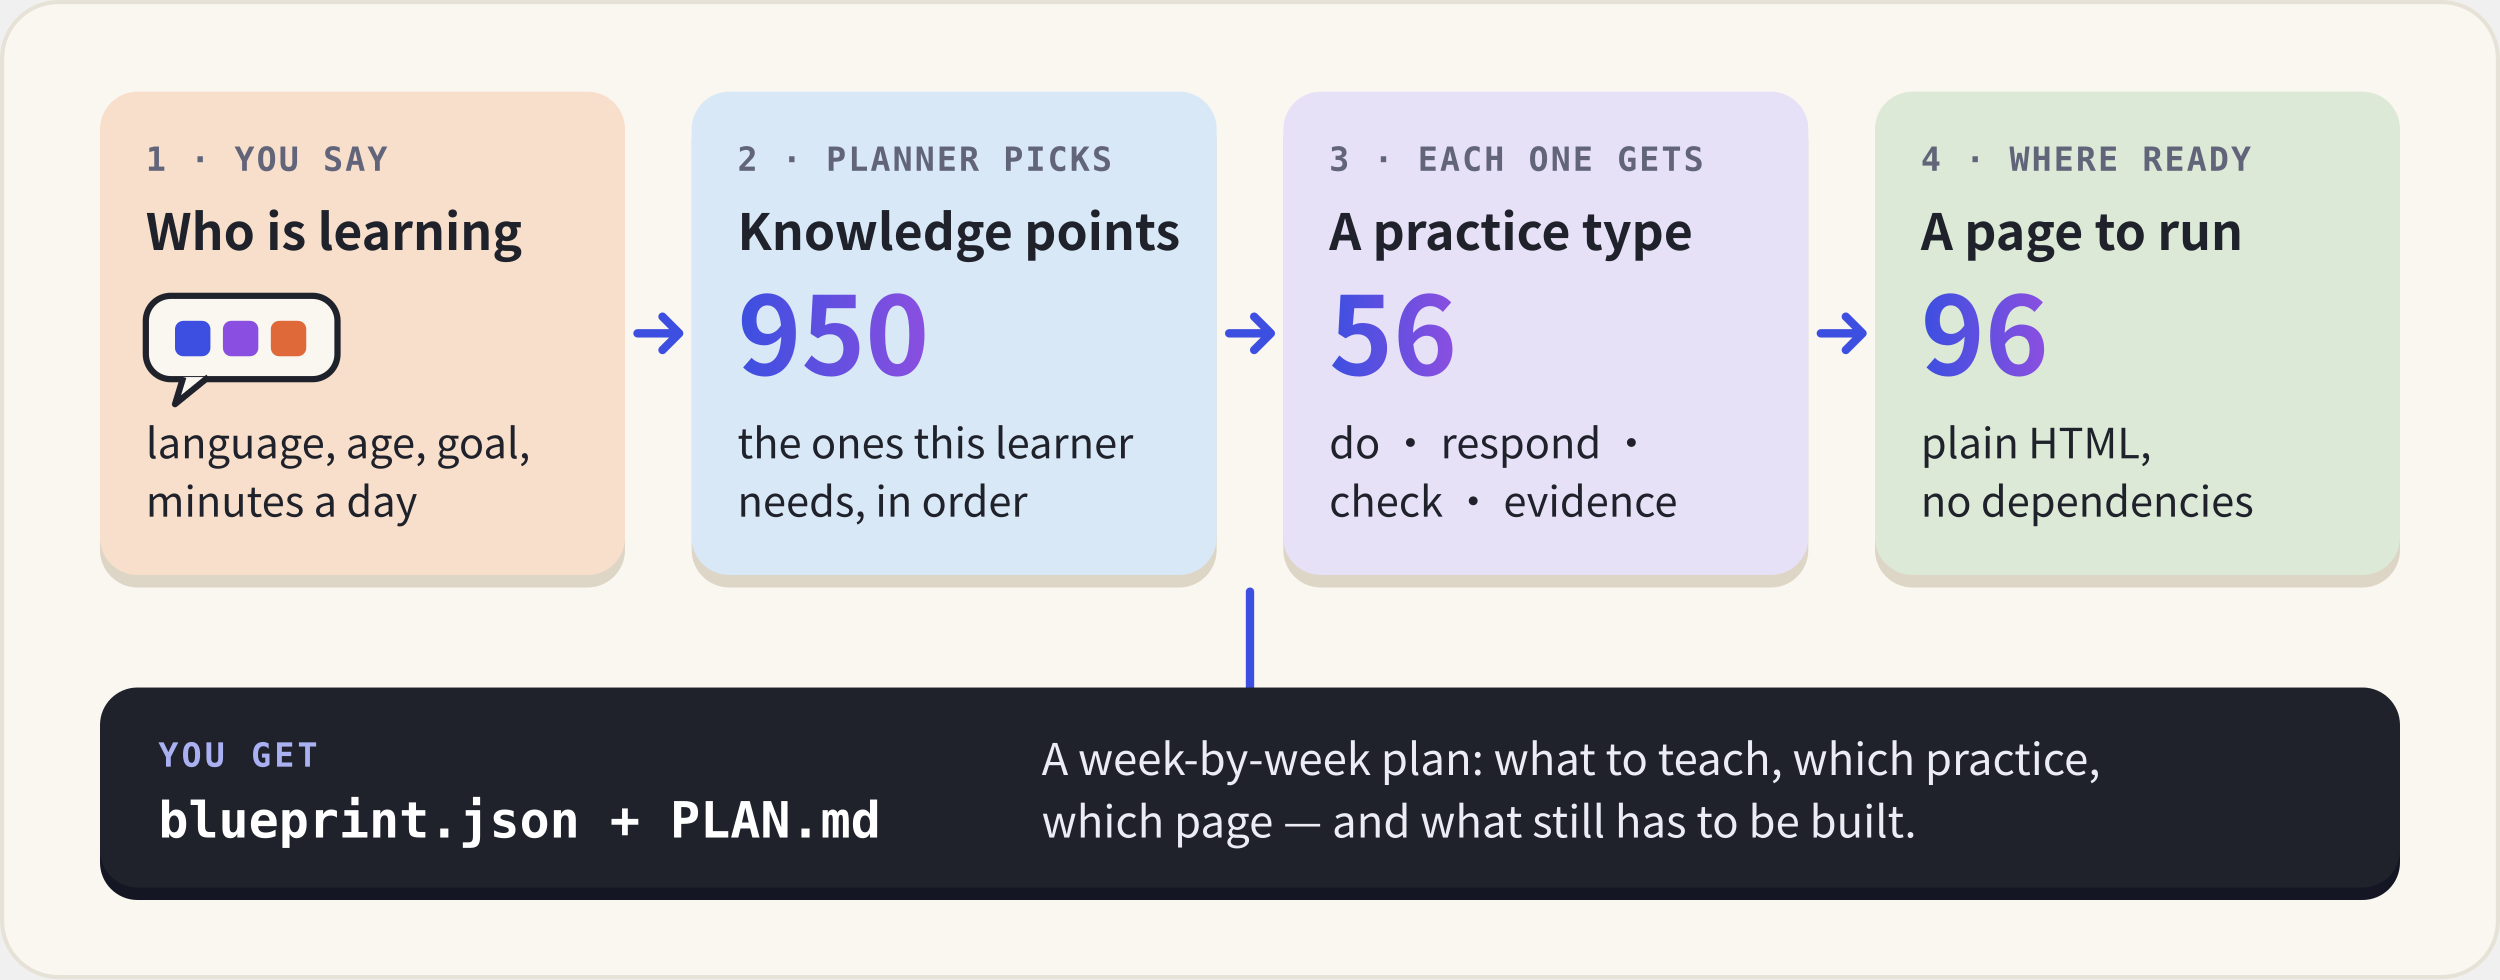
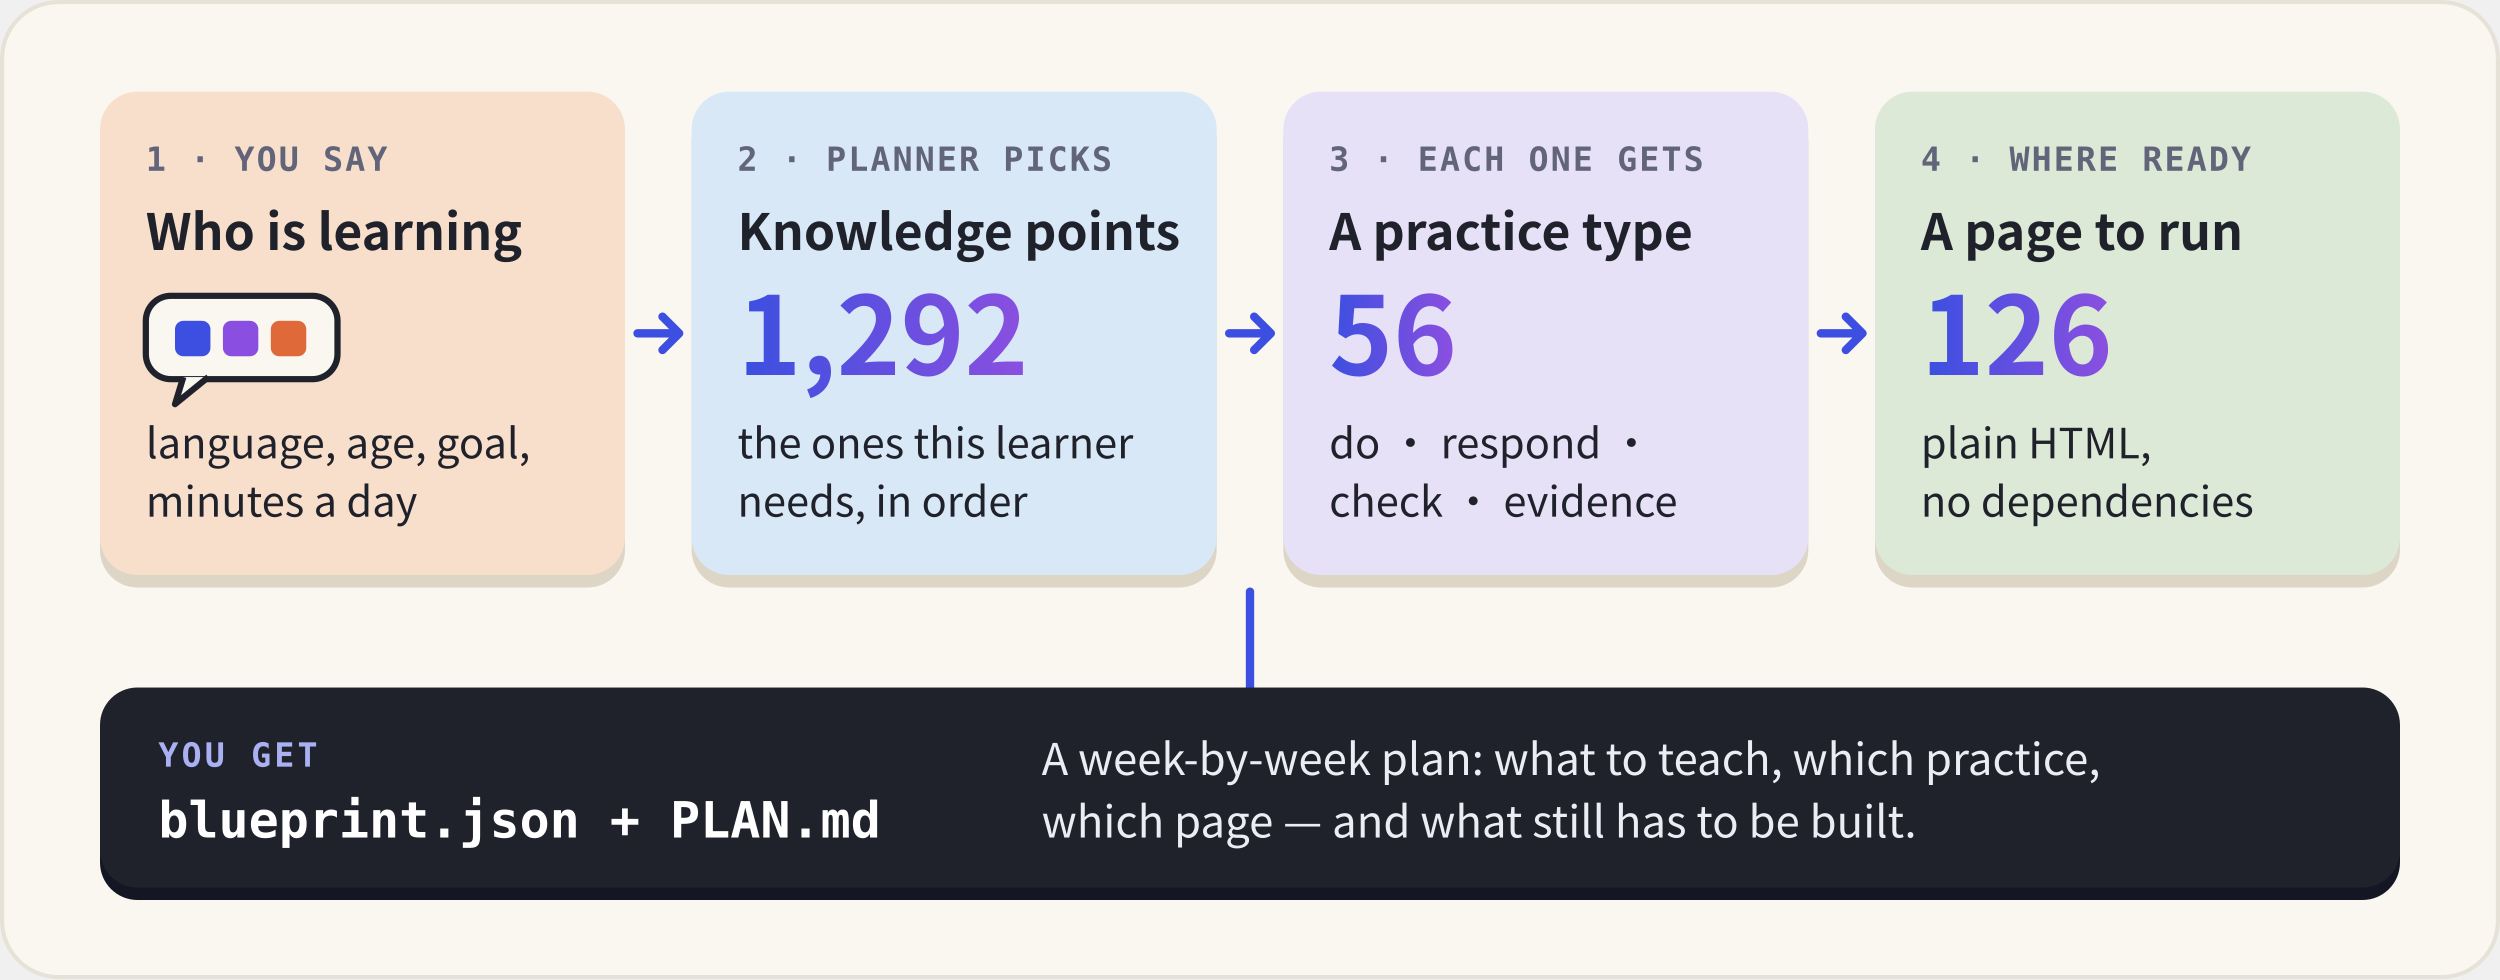
<svg xmlns="http://www.w3.org/2000/svg" width="1200" height="470" viewBox="0 0 1200 470" role="img" aria-labelledby="title desc">
  <defs>
    <linearGradient id="g" x1="0" x2="1" y1="0" y2="0">
      <stop offset="0" stop-color="#3d4fe0" />
      <stop offset="1" stop-color="#8a4fe0" />
    </linearGradient>
  </defs>
  <rect width="1200" height="470" rx="28" fill="#faf7f1" />
  <rect x="1" y="1" width="1198" height="468" rx="27" fill="none" stroke="#e7e2d7" stroke-width="2" />
  <rect x="48" y="50" width="252" height="232" rx="18" fill="#ddd5c5" />
  <rect x="48" y="44" width="252" height="232" rx="18" fill="#f8dfcb" />
  <text x="70" y="82" font-family="ui-monospace, SFMono-Regular, Menlo, Consolas, monospace" font-size="16" font-weight="700" fill="#62657a" text-anchor="start" letter-spacing="1">1 · YOU SAY</text>
  <text x="70" y="120" font-family="-apple-system, BlinkMacSystemFont, 'Segoe UI', 'PingFang SC', 'Hiragino Sans', 'Noto Sans CJK SC', sans-serif" font-size="24" font-weight="800" fill="#20222b" text-anchor="start">Who is learning</text>
  <rect x="70" y="142" width="92" height="40" rx="12" fill="#faf7f1" stroke="#20222b" stroke-width="3" />
  <path d="M88 181 l-4 13 l16 -13" fill="#faf7f1" stroke="#20222b" stroke-width="3" stroke-linejoin="round" />
  <rect x="84" y="154" width="17" height="17" rx="4" fill="#3d4fe0" />
  <rect x="107" y="154" width="17" height="17" rx="4" fill="#8a4fe0" />
  <rect x="130" y="154" width="17" height="17" rx="4" fill="#e0693a" />
  <text x="70" y="220" font-family="-apple-system, BlinkMacSystemFont, 'Segoe UI', 'PingFang SC', 'Hiragino Sans', 'Noto Sans CJK SC', sans-serif" font-size="20" font-weight="500" fill="#20222b" text-anchor="start">language, age, goal,</text>
  <text x="70" y="248" font-family="-apple-system, BlinkMacSystemFont, 'Segoe UI', 'PingFang SC', 'Hiragino Sans', 'Noto Sans CJK SC', sans-serif" font-size="20" font-weight="500" fill="#20222b" text-anchor="start">minutes a day</text>
  <path d="M306 160.0 h20 m-8 -8 l8 8 l-8 8" stroke="#3d4fe0" stroke-width="4" fill="none" stroke-linecap="round" stroke-linejoin="round" />
  <rect x="332" y="50" width="252" height="232" rx="18" fill="#ddd5c5" />
  <rect x="332" y="44" width="252" height="232" rx="18" fill="#d8e8f7" />
  <text x="354" y="82" font-family="ui-monospace, SFMono-Regular, Menlo, Consolas, monospace" font-size="16" font-weight="700" fill="#62657a" text-anchor="start" letter-spacing="1">2 · PLANNER PICKS</text>
  <text x="354" y="120" font-family="-apple-system, BlinkMacSystemFont, 'Segoe UI', 'PingFang SC', 'Hiragino Sans', 'Noto Sans CJK SC', sans-serif" font-size="24" font-weight="800" fill="#20222b" text-anchor="start">Knowledge points</text>
-   <text x="354" y="180" font-family="-apple-system, BlinkMacSystemFont, 'Segoe UI', 'PingFang SC', 'Hiragino Sans', 'Noto Sans CJK SC', sans-serif" font-size="52" font-weight="800" fill="url(#g)" text-anchor="start">950</text>
+   <text x="354" y="180" font-family="-apple-system, BlinkMacSystemFont, 'Segoe UI', 'PingFang SC', 'Hiragino Sans', 'Noto Sans CJK SC', sans-serif" font-size="52" font-weight="800" fill="url(#g)" text-anchor="start">1,292</text>
  <text x="354" y="220" font-family="-apple-system, BlinkMacSystemFont, 'Segoe UI', 'PingFang SC', 'Hiragino Sans', 'Noto Sans CJK SC', sans-serif" font-size="20" font-weight="500" fill="#20222b" text-anchor="start">the ones this learner</text>
  <text x="354" y="248" font-family="-apple-system, BlinkMacSystemFont, 'Segoe UI', 'PingFang SC', 'Hiragino Sans', 'Noto Sans CJK SC', sans-serif" font-size="20" font-weight="500" fill="#20222b" text-anchor="start">needs, in order</text>
  <path d="M590 160.0 h20 m-8 -8 l8 8 l-8 8" stroke="#3d4fe0" stroke-width="4" fill="none" stroke-linecap="round" stroke-linejoin="round" />
  <rect x="616" y="50" width="252" height="232" rx="18" fill="#ddd5c5" />
  <rect x="616" y="44" width="252" height="232" rx="18" fill="#e7e1f8" />
  <text x="638" y="82" font-family="ui-monospace, SFMono-Regular, Menlo, Consolas, monospace" font-size="16" font-weight="700" fill="#62657a" text-anchor="start" letter-spacing="1">3 · EACH ONE GETS</text>
  <text x="638" y="120" font-family="-apple-system, BlinkMacSystemFont, 'Segoe UI', 'PingFang SC', 'Hiragino Sans', 'Noto Sans CJK SC', sans-serif" font-size="24" font-weight="800" fill="#20222b" text-anchor="start">A practice type</text>
  <text x="638" y="180" font-family="-apple-system, BlinkMacSystemFont, 'Segoe UI', 'PingFang SC', 'Hiragino Sans', 'Noto Sans CJK SC', sans-serif" font-size="52" font-weight="800" fill="url(#g)" text-anchor="start">56</text>
  <text x="638" y="220" font-family="-apple-system, BlinkMacSystemFont, 'Segoe UI', 'PingFang SC', 'Hiragino Sans', 'Noto Sans CJK SC', sans-serif" font-size="20" font-weight="500" fill="#20222b" text-anchor="start">do · respond ·</text>
  <text x="638" y="248" font-family="-apple-system, BlinkMacSystemFont, 'Segoe UI', 'PingFang SC', 'Hiragino Sans', 'Noto Sans CJK SC', sans-serif" font-size="20" font-weight="500" fill="#20222b" text-anchor="start">check · evidence</text>
  <path d="M874 160.0 h20 m-8 -8 l8 8 l-8 8" stroke="#3d4fe0" stroke-width="4" fill="none" stroke-linecap="round" stroke-linejoin="round" />
  <rect x="900" y="50" width="252" height="232" rx="18" fill="#ddd5c5" />
  <rect x="900" y="44" width="252" height="232" rx="18" fill="#dce9d6" />
  <text x="922" y="82" font-family="ui-monospace, SFMono-Regular, Menlo, Consolas, monospace" font-size="16" font-weight="700" fill="#62657a" text-anchor="start" letter-spacing="1">4 · WHERE READY</text>
  <text x="922" y="120" font-family="-apple-system, BlinkMacSystemFont, 'Segoe UI', 'PingFang SC', 'Hiragino Sans', 'Noto Sans CJK SC', sans-serif" font-size="24" font-weight="800" fill="#20222b" text-anchor="start">A page to run</text>
-   <text x="922" y="180" font-family="-apple-system, BlinkMacSystemFont, 'Segoe UI', 'PingFang SC', 'Hiragino Sans', 'Noto Sans CJK SC', sans-serif" font-size="52" font-weight="800" fill="url(#g)" text-anchor="start">96</text>
+   <text x="922" y="180" font-family="-apple-system, BlinkMacSystemFont, 'Segoe UI', 'PingFang SC', 'Hiragino Sans', 'Noto Sans CJK SC', sans-serif" font-size="52" font-weight="800" fill="url(#g)" text-anchor="start">126</text>
  <text x="922" y="220" font-family="-apple-system, BlinkMacSystemFont, 'Segoe UI', 'PingFang SC', 'Hiragino Sans', 'Noto Sans CJK SC', sans-serif" font-size="20" font-weight="500" fill="#20222b" text-anchor="start">plain HTML,</text>
  <text x="922" y="248" font-family="-apple-system, BlinkMacSystemFont, 'Segoe UI', 'PingFang SC', 'Hiragino Sans', 'Noto Sans CJK SC', sans-serif" font-size="20" font-weight="500" fill="#20222b" text-anchor="start">no dependencies</text>
  <path d="M600 284 V 330" stroke="#3d4fe0" stroke-width="4" stroke-linecap="round" />
  <rect x="48" y="336" width="1104" height="96" rx="18" fill="#141624" />
  <rect x="48" y="330" width="1104" height="96" rx="18" fill="#20222b" />
  <text x="76" y="368" font-family="ui-monospace, SFMono-Regular, Menlo, Consolas, monospace" font-size="16" font-weight="700" fill="#a9b1f3" text-anchor="start" letter-spacing="1.5">YOU GET</text>
  <text x="76" y="402" font-family="ui-monospace, SFMono-Regular, Menlo, Consolas, monospace" font-size="24" font-weight="700" fill="#ffffff" text-anchor="start">blueprint.json  +  PLAN.md</text>
  <text x="500" y="372" font-family="-apple-system, BlinkMacSystemFont, 'Segoe UI', 'PingFang SC', 'Hiragino Sans', 'Noto Sans CJK SC', sans-serif" font-size="21" font-weight="500" fill="#ecedf4" text-anchor="start">A week-by-week plan: what to teach, which practice,</text>
  <text x="500" y="402" font-family="-apple-system, BlinkMacSystemFont, 'Segoe UI', 'PingFang SC', 'Hiragino Sans', 'Noto Sans CJK SC', sans-serif" font-size="21" font-weight="500" fill="#ecedf4" text-anchor="start">which page — and what still has to be built.</text>
</svg>
